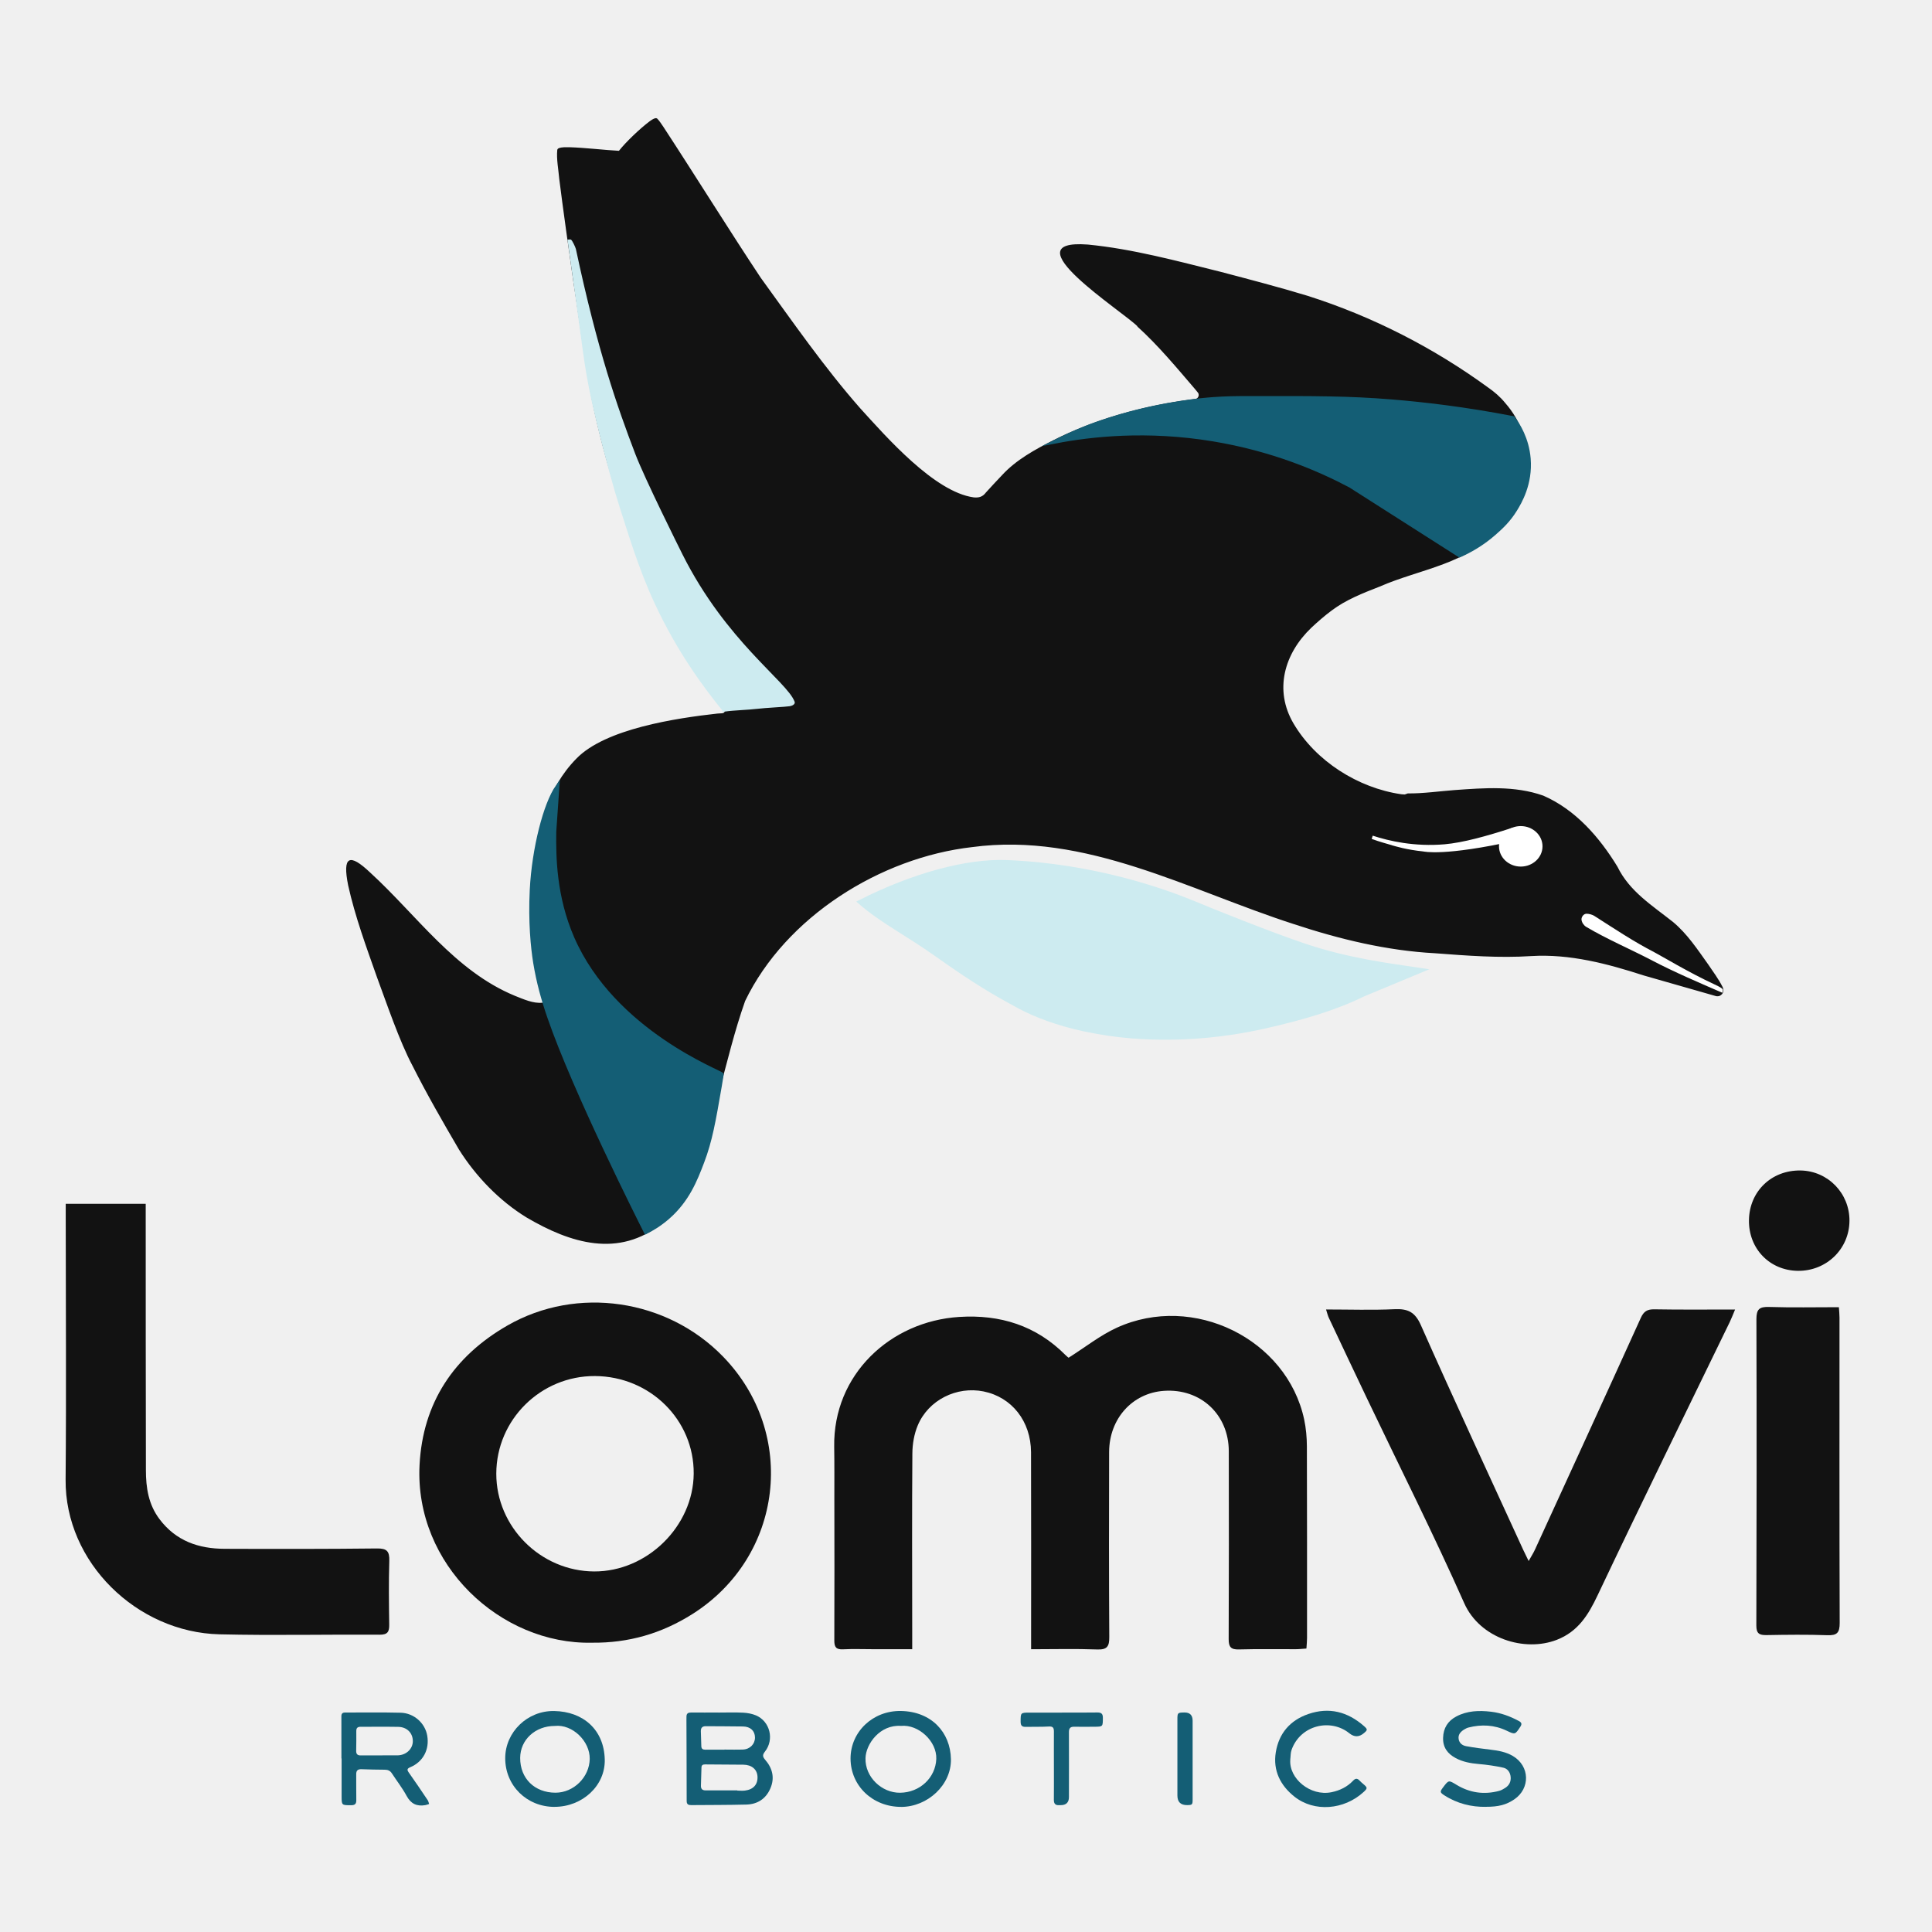
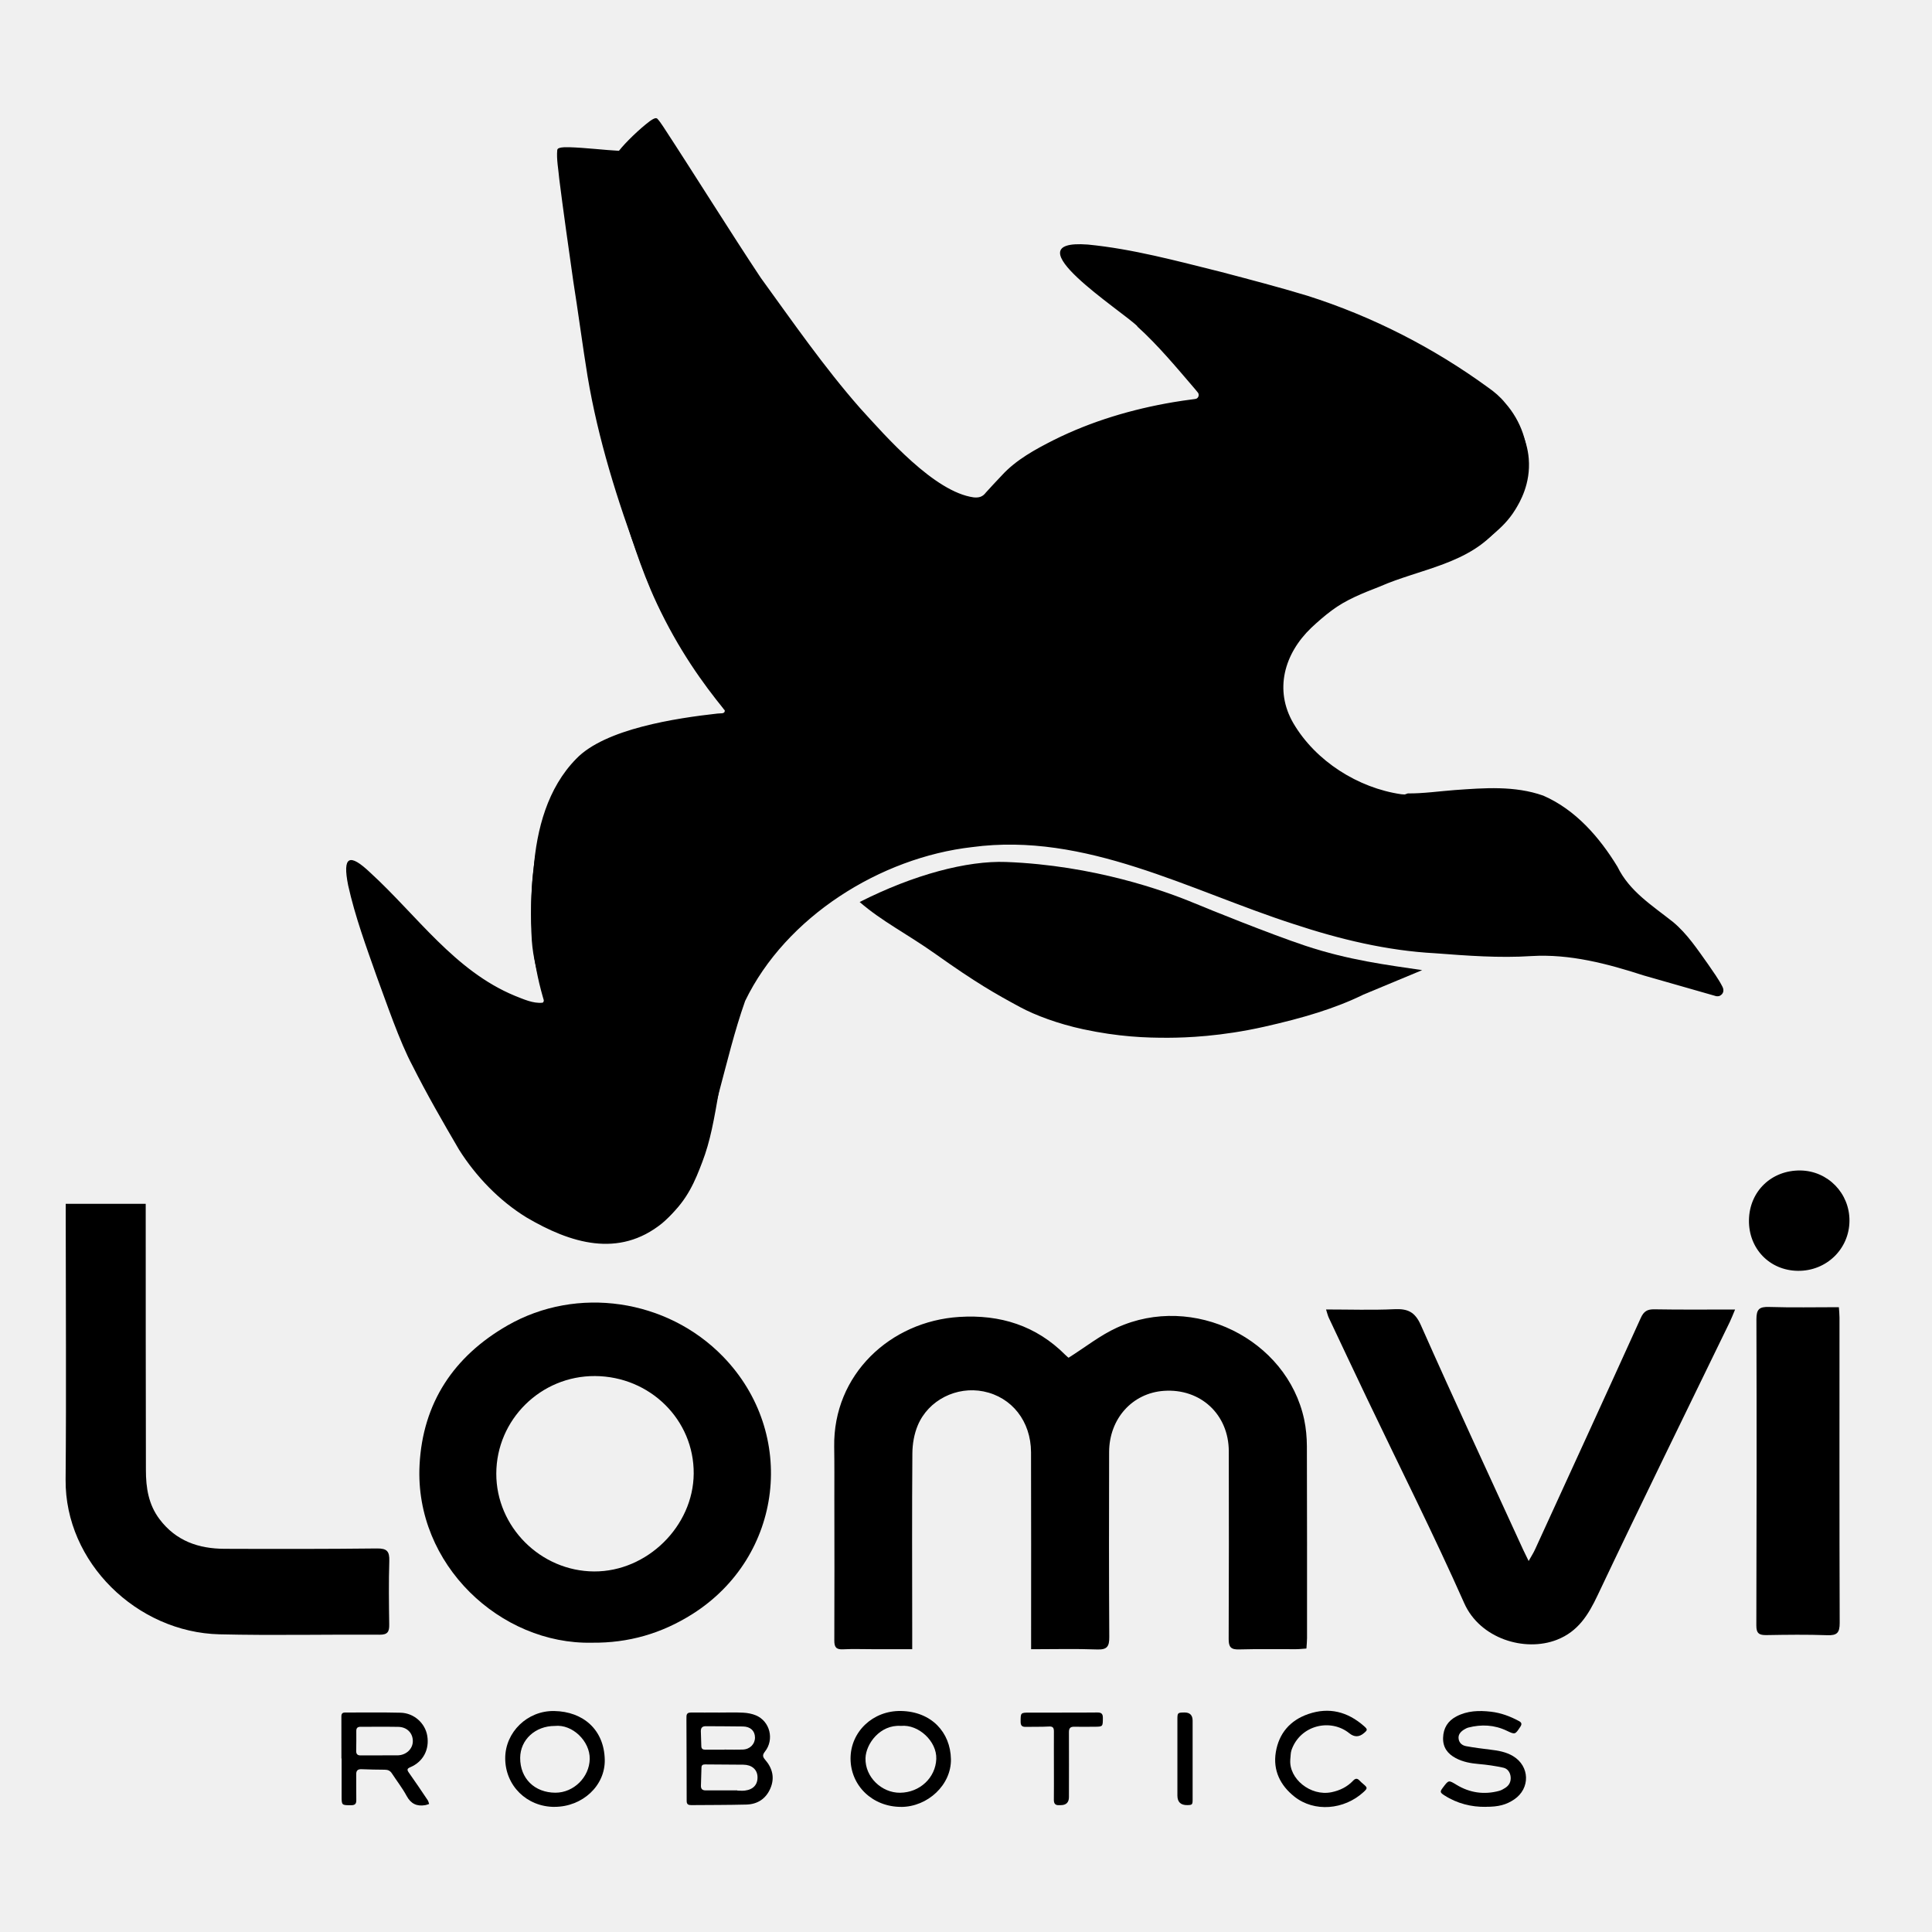
<svg xmlns="http://www.w3.org/2000/svg" viewBox="-10 390 500 500">
  <defs>
-     <style>
-       .cls-1 {
-         stroke: #145e75;
-       }
- 
-       .cls-1, .cls-2 {
-         stroke-miterlimit: 10;
-       }
- 
-       .cls-1, .cls-3 {
-         fill: #145e75;
-       }
- 
-       .cls-4 {
-         fill: #fff;
-       }
- 
-       .cls-5 {
-         fill: #121212;
-       }
- 
-       .cls-2 {
-         fill: #cdebf0;
-         stroke: #cdebf0;
-       }
-     </style>
+     
  </defs>
  <g id="black_x5F_logo">
    <g id="body_x5F_final">
      <g>
        <path class="cls-5" d="M284.69,474.07c3.87,3.27,12.17,12.81,15.76,17.18.77.93.2,2.35-.99,2.5-11.7,1.42-20.94,4.2-27.31,6.56,0,0-13.04,4.82-20.17,10.81-1.24,1.04-4.66,4.76-6.83,7.15-.5.55-1.17.88-1.9.93-.41.03-.9.04-1.41,0-13.79-1.34-38.8-34.54-38.8-34.54-4.59-6.09-10.23-13.72-16.57-22.64-.01-.02-.02-.03-.03-.05l-13.26-20.4s-12.79-20.56-13.35-20.53c-1.51.06-9.07,7.71-9.27,8.31-.19.56-14.23-1.52-15.78-.54-.51.32.7,9.43.7,9.43.8,5.34,1.09,9.94,5.66,39.65.41,2.68,2.35,21.93,11.43,47.43,4.49,12.61,6.98,20.11,12.27,28.56,3.44,5.5,9.57,14.89,12.99,19.45.5.67.05,1.63-.78,1.67-6.36.33-17.27,2.49-20.3,3.38-6.47,1.89-12.05,3.46-16.37,7.41-2.08,1.9-3.48,3.85-4.26,4.96-.87,1.23-4.14,6.01-5.83,13.2-.59,2.51-1.23,5.33-1.71,10.65-.26,2.96-.62,5.31-.62,7.01-.01,5.72-.59,12.28,1.55,20.07,1.28,4.68,2.27,6.74,1.43,7.94-1.21,1.71-15.11-3.03-26.67-14.58-7.93-7.91-21.09-22.72-23.42-22.1-3.8,1,6.25,27.5,11.93,42.87,3.37,9.13,11.3,22.77,16.39,31.45,0,0,0,.01,0,.02,0,.01.02.02.02.03,3.21,5.09,10.69,15.3,24.13,20.9,5.25,2.19,10.5,4.09,16.72,3.03,15.86-2.69,20.69-17.96,23.29-29.42.28-1.23,5.88-23.68,8.7-31.86,3.97-11.52,28.9-43.4,72.94-41.88,16.44.57,33.49,6.78,43.34,10.37,7.53,2.74,13.68,5.53,28.82,10.29,13.89,4.37,25.51,6.34,38.44,7.09,7.91.46,11.92.3,17.5.05,8.16-.36,11.16-.05,12.58.14,10.33,1.41,19.7,4.77,20,4.86.03,0,18.84,5.46,18.84,5.46.85.18-7.43-11.62-9.57-13.91-5.51-5.92-8.94-6.05-14.82-13.37-2.67-3.33-1.42-2.89-5.41-8.45-7.39-10.3-14.87-13.59-16.8-14.06-7.6-1.87-8.27-1.74-17.59-1.36-5.01.14-9.98.95-14.99.99-13.06.11-33.16-12.81-33.67-27.94-.3-8.69,6.29-15.12,8.07-16.75,7.12-6.53,10.41-7.45,20.09-11.27,7.39-2.92,18.07-5.23,24.05-10.21,1.5-1.25,3.83-3.93,3.83-3.93,1.23-1.14,6.81-6.59,7.27-15.4.58-11.12-7.47-18.04-8.36-18.78-9.75-7.29-24.43-16.64-44.07-23.5-4.91-1.72-8.57-2.72-15.9-4.72-40.96-11.17-50.73-11.1-51.63-8.72-1.4,3.69,11.41,12.09,19.72,19.1Z" />
        <path class="cls-5" d="M285.02,473.68c5.51,4.98,10.3,10.79,15.12,16.41,0,0,.65.78.65.78.93,1.01.5,2.85-.87,3.26-.7.2-1.42.19-2.09.31-14.58,2.03-29.05,6.38-41.61,14.19-3.48,2.06-6.22,4.99-8.92,7.97-.92.89-1.88,2.42-3.11,2.86-9.91,2.06-26-16.31-32.27-23.26-9.31-10.61-17.47-22.4-25.74-33.81-7.84-11.81-17.45-27.26-25.2-39.11-.45-.65-.88-1.31-1.37-1.87-.02-.03,0,.03.19.06.05,0-.14.04-.25.11-.26.13-.53.31-.79.5-2.63,2-5.05,4.4-7.3,6.83-.31.36-.34.39-.62.78-.29.22-.63.17-.85.19-4.25-.15-8.4-.81-12.62-.9-.8,0-1.6-.04-2.32.17-.01,0-.02,0-.02.01.01-.01-.06.04.04-.03.1-.11.06-.1.07-.09-.08,2.7.44,6.39.78,9.12,1.41,11.29,3.51,25.45,5.21,36.78,1.61,12.26,3.88,24.44,7.37,36.32,3.59,11.79,7.5,23.61,12.55,34.86,3.58,7.41,8.42,14.16,12.93,21.03,1.3,1.91,2.62,3.83,4,5.68,1.12,1.29.11,2.71-1.43,2.59-8.95.8-17.87,2.43-26.37,5.38-8.24,2.48-13.79,8.51-17.17,16.25-2.49,5.62-3.54,11.8-4.08,17.91-.85,8.16-1.23,16.48.44,24.54.44,2,1.05,3.96,1.63,5.94.27,1.38,1.18,3.11.16,4.47-.61.56-1.52.39-2.19.34-6.18-1.21-11.67-4.55-16.79-8.06-10.09-7.28-17.56-17.49-26.76-25.76-1.14-1.01-2.27-2.05-3.57-2.82-.41-.23-.9-.44-1.03-.26-.23.15-.36.65-.4,1.11-.09,1.49.2,3.01.49,4.49.85,4.01,2.09,7.95,3.36,11.87,2.2,6.87,5.82,16.45,8.32,23.31,4.29,11.61,10.79,22.22,16.95,32.92,4.24,6.71,10.26,13.06,17.23,17.3,6.92,3.93,14.99,7.74,23.12,6.46,8.26-1.17,14.83-7.18,18.26-14.59,3.64-7.37,4.82-15.67,7.05-23.62,2.15-8.01,4.04-16.06,6.82-23.89,3.39-7.67,8.95-14.1,14.99-19.8,18.32-17.17,44.7-24.58,69.36-20.29,16.44,2.59,31.89,8.96,47.43,14.61,15.46,5.58,31.43,9.77,47.84,11.18,11.4,1.29,22.74-1.19,34.18,0,6.89.99,13.64,2.72,20.2,4.96.06.02.2.06.32.1l.74.22,5.94,1.75s11.89,3.49,11.89,3.49l-.11-.03c-.37-.04-.82-.13-1.45.55-.32.4-.28.88-.29.89.02.26.03.24.05.3,0,.03,0,0-.02-.03-2.76-4.68-6.02-9.35-9.52-13.49-3.91-4.24-9.43-6.95-13.12-11.54-1.54-1.76-3.09-3.82-4.08-5.99-4.22-7.15-10.04-14.09-17.74-17.59-2.64-.89-5.52-1.49-8.21-1.83-6.52-.42-14.18.24-20.76.75-1.78.1-3.54.23-5.33.12-.3-.05-.59-.31-.88-.38-2.65-.25-5.28-.84-7.78-1.72-18.53-6.56-34.36-26.18-16.95-43.13,3.41-3.24,7.16-6.21,11.47-8.14,2.13-1,4.31-1.84,6.48-2.69,6.42-2.7,13.31-4.42,19.69-7.13,4.33-1.73,8.04-4.4,10.98-8.04,8.87-8.2,9.59-21.88,1.53-30.95-1.23-1.49-2.64-2.72-4.24-3.82-14.1-10.27-29.86-18.3-46.49-23.57-14.9-4.35-29.96-8.37-45.17-11.48-3.81-.73-7.64-1.41-11.47-1.71-1.78-.11-3.89-.26-5.51.39-4.28,2.47,16.76,16.58,19.06,19.03h0ZM284.37,474.45c-3.93-3.96-33.33-22.7-12.84-21.16,11.67,1.14,23,4.24,34.34,7.05,7.53,1.99,15.05,3.94,22.52,6.21,16.74,5.32,32.56,13.4,46.74,23.74,1.6,1.11,3.15,2.43,4.39,3.97,8.39,9.49,7.61,23.65-1.52,32.14-7.56,9.59-20.5,10.8-31.02,15.44-4.31,1.68-8.64,3.37-12.35,6.16-1.84,1.37-3.6,2.9-5.27,4.47-6.99,6.69-9.68,16.09-4.61,24.75,5.75,9.77,16.72,16.71,27.89,18.33.28.03.57.06.85.06.29-.03.58-.22.86-.28,3.58.08,8.57-.6,12.09-.86,7.7-.55,15.55-1.18,22.96,1.44,8.33,3.62,14.55,10.77,19.2,18.4,3.11,6.39,8.96,10,14.38,14.3,3.71,3.09,6.35,7.14,9.12,11.01,1.27,1.88,2.63,3.7,3.67,5.74.04.09.09.21.15.37.03.13.07.18.09.51,0,.05.03.57-.31.99-.66.71-1.14.62-1.55.58-4.85-1.4-14.12-4.02-18.75-5.36-9.4-3.04-19.12-5.62-29.09-5.02-8.28.54-16.65-.1-24.91-.73-12.48-.66-24.76-3.64-36.58-7.55-27.07-8.72-53.89-23.87-83.24-19.92-23.74,2.7-48.22,18.04-58.74,39.82-2.74,7.74-4.67,15.83-6.8,23.77-3.24,11.78-4.75,25.37-14.67,33.75-11.24,9.09-23.76,5.18-35.1-1.49-7.09-4.34-13.16-10.7-17.49-17.58-4.17-7.13-8.31-14.3-12.03-21.7-3.37-6.31-6.71-16.22-9.23-23.01-2.75-7.8-5.62-15.57-7.42-23.67-1.5-7.51.26-8.49,5.78-3.23,12.05,11.04,21.79,25.37,37.34,31.81,2.25.88,4.76,2.06,7.16,1.8.26-.02.41-.51.43-.93.01-.92-.32-1.93-.59-2.9-1.23-3.94-2.28-8.02-2.58-12.16-.4-6.21-.26-12.46.46-18.61.79-10.29,3.6-20.98,11.03-28.53,7.46-7.78,25.92-10.52,36.52-11.7,0,0,.78-.05.78-.05.62,0,1.22-.09,1.13-.8-1.33-2.08-2.97-4.12-4.32-6.22-4.54-6.91-9.38-13.66-13-21.13-1.79-3.74-3.3-7.61-4.71-11.49-5.77-15.48-10.75-31.33-13.48-47.66-1.19-7.24-2.51-17.2-3.68-24.5-1.12-7.83-2.71-19.1-3.64-26.55-.19-2.33-.75-5.09-.51-7.47.03-.07.02-.14.17-.31.13-.11.1-.07.15-.1.03-.02.06-.04.09-.04.88-.33,1.82-.23,2.69-.25,4.11.12,9.2.74,12.86.93,1.7-2.16,5.23-5.59,8-7.68.36-.25.76-.53,1.2-.69.11-.04.19-.07.42-.08.22.04.29.12.29.12.62.62,1.06,1.38,1.56,2.08,7.75,11.83,17.37,27.28,25.21,39.08,8.26,11.39,16.43,23.18,25.7,33.73,6.79,7.47,19.27,21.74,29.43,23.13,1.36.13,2.32-.13,3.17-1.27,1.32-1.42,2.78-3.06,4.14-4.45,3.68-4.02,8.63-6.7,13.44-9.14,9.71-4.84,20.2-7.96,30.87-9.77,1.66-.29,3.35-.52,5.02-.74.31-.05.73-.08.9-.14.68-.2.94-1.17.41-1.7,0,0-.64-.78-.64-.78-4.76-5.55-9.59-11.38-15.01-16.28h0Z" />
      </g>
    </g>
    <g id="wing_x5F_color">
      <path class="cls-1" d="M263.1,504.28c9.25-1.78,23.64-3.39,40.83-.56,15.48,2.55,27.56,7.77,35.51,11.98,9.43,6.01,18.86,12.02,28.29,18.04,2.31-1.01,5.62-2.75,8.99-5.71,1.65-1.46,3.67-3.25,5.46-6.18,1.15-1.87,3.99-6.65,3.46-13.14-.42-5.14-2.75-8.8-4.02-10.51-12.59-2.44-23.33-3.66-31.49-4.33-11.09-.9-19.55-.89-36.48-.87-3.98,0-6.45.04-9.66.27-2.46.18-12.19.96-24.06,4.41-4.4,1.28-7.41,2.43-8.64,2.91-3.27,1.29-6.02,2.59-8.19,3.69Z" />
      <path class="cls-1" d="M127.6,620.33c-.41,8.22.25,14.88.89,18.81.82,4.99,2.04,9.43,3.67,14.15,6.63,19.19,23.48,52.62,24.98,55.58,1.45-.72,3.52-1.91,5.68-3.79,5.08-4.43,7.14-9.64,8.93-14.35,2.1-5.51,2.97-10.53,4.54-19.61.33-1.92.48-2.88.5-3.05.08-.49-27.98-10.81-38.64-35.27-4.66-10.69-4.78-21.01-4.69-27.58l.81-11.66c-3.15,4.47-6.13,16.03-6.67,26.77Z" />
    </g>
    <g id="backbelly">
      <path class="cls-2" d="M177.42,573.67c2.67-.37,6.19-.44,8.45-.72.01,0,.02,0,.02,0,2.18-.27,7.41-.51,8.37-.67.58-.1.98-.33.92-.5-1.89-5.04-17.68-15.54-28.97-38.02-1.06-2.11-9.81-19.68-12.28-26.14-4.66-12.21-9.76-26.73-15.38-53.07-.08-.36-.94-2.19-1.13-2.15.38,2.83,2.6,18.56,3.98,28.77.22,1.65.46,3.2.71,4.71.2,1.22,1.02,6.09,2.66,12.88,2.28,9.48,4.83,18.54,6.04,22.24,1.97,6.03,4.82,15.89,9.19,25.2,5.56,11.87,11.93,20.72,17.42,27.45Z" />
    </g>
    <g id="mouth">
      <path class="cls-4" d="M435.73,646.92c-5.67-2.45-12.59-5.42-18.07-8.3-5.41-2.84-11.76-5.55-17.14-8.74-.59-.35-1.11-1.06-1.22-1.8-.05-.32.05-.65.22-.93l.06-.09c.23-.35.6-.58,1.02-.59.7,0,1.57.28,2,.56,5.25,3.35,10.14,6.63,15.59,9.44,1.72.89,8.89,5.22,15.45,8.26.18.08,1.78.79,2.21,1.28.01.12.04.28.02.46-.02.18-.09.33-.13.44Z" />
    </g>
    <g id="belly">
      <path class="cls-2" d="M299.19,623.78c-7.76-3.25-26.17-9.84-48.81-10.7-10.08-.38-23.92,3.27-37.9,10.36,5.66,4.94,12.21,8.21,19.51,13.37,10.77,7.66,15.71,10.43,22.03,13.84,3.87,2.09,9.84,4.33,16.32,5.72,9.12,1.96,16.21,2.23,22.08,2.2,4.63-.02,13.67-.35,24.8-2.86,9.99-2.25,18.26-4.7,25.61-8.3l15.23-6.34c-8.82-1.31-18.99-2.55-30.35-6.35-8.88-2.96-24.72-9.35-28.52-10.95Z" />
    </g>
    <g id="eye">
      <g>
        <ellipse class="cls-4" cx="383.57" cy="609.03" rx="5.19" ry="4.8" />
        <path class="cls-4" d="M383.57,614.27c-3.1,0-5.63-2.35-5.63-5.24s2.52-5.24,5.63-5.24,5.63,2.35,5.63,5.24-2.52,5.24-5.63,5.24ZM383.57,604.68c-2.62,0-4.75,1.95-4.75,4.35s2.13,4.35,4.75,4.35,4.75-1.95,4.75-4.35-2.13-4.35-4.75-4.35Z" />
      </g>
      <path class="cls-4" d="M350.21,608.74c-3.76-1.07-4.32-1.32-5.22-1.63l.27-.84c4.21,1.39,10.85,2.9,18.61,2.23,4.7-.41,10.86-2.09,17.58-4.3l.9,3.33c-18.62,4.14-23.79,2.85-24.04,2.82-4.34-.45-7.14-1.33-8.11-1.6Z" />
    </g>
  </g>
  <g id="lomvi">
    <g id="Tx0kSR.tif">
      <g>
        <path class="cls-5" d="M256.85,816.81c0-1.46,0-2.53,0-3.59,0-15.79.03-31.58-.02-47.37-.03-8.04-4.97-14.27-12.29-15.75-6.96-1.4-14.26,2.21-17.02,8.78-.94,2.23-1.38,4.82-1.4,7.25-.12,15.12-.05,30.25-.04,45.38,0,1.64,0,3.29,0,5.3-3.58,0-6.88,0-10.17,0-2.58,0-5.16-.1-7.74.03-1.79.09-2.26-.58-2.25-2.29.06-12.22.02-24.43.01-36.65,0-4.49.03-8.98-.04-13.46-.3-18.72,14.53-32.5,32.37-33.62,10.58-.67,19.9,2.23,27.5,9.88.29.29.62.56.95.81.12.09.31.11-.24-.08,4.44-2.8,8.25-5.85,12.56-7.82,19.8-9.04,44.03,2.92,48.49,23.76.48,2.26.69,4.62.7,6.93.06,16.54.04,33.08.04,49.62,0,.82-.09,1.64-.16,2.72-.97.06-1.84.17-2.71.17-4.91.02-9.82-.08-14.73.06-2.08.06-2.69-.6-2.68-2.67.07-16.21.06-32.41.03-48.62-.02-9.54-7.32-16.29-16.8-15.63-8.15.57-14.14,7.19-14.17,15.82-.04,15.96-.06,31.91.04,47.87.02,2.45-.54,3.34-3.16,3.24-5.55-.21-11.12-.06-17.07-.06Z" />
        <path class="cls-5" d="M143.21,815.13c-23.61.53-45.94-20.17-44.63-45.97.82-16.11,8.87-28.15,22.74-36.12,18.02-10.35,41.33-6.86,55.8,8.04,19.35,19.93,15.57,51.76-7.9,66.62-8.02,5.08-16.61,7.53-26.01,7.43ZM118.44,771.38c-.02,13.77,11.47,25.25,25.33,25.31,13.71.05,25.66-11.7,25.76-25.32.1-13.91-11.29-25.16-25.54-25.25-14.03-.08-25.53,11.29-25.55,25.26Z" />
        <path class="cls-5" d="M333.18,728.89c6.09,0,11.9.2,17.68-.07,3.46-.16,5.34.68,6.87,4.15,8.62,19.44,17.59,38.73,26.45,58.07.38.82.79,1.63,1.43,2.95.7-1.26,1.26-2.1,1.67-3.02,9.14-19.95,18.29-39.89,27.35-59.88.77-1.71,1.68-2.28,3.54-2.24,6.8.12,13.61.05,20.87.05-.56,1.32-.92,2.29-1.37,3.22-11.43,23.56-22.99,47.06-34.2,70.72-2.42,5.12-5.07,9.4-10.56,11.54-8.33,3.24-19.9-.31-23.97-9.48-7.92-17.84-16.72-35.29-25.13-52.91-3.33-6.97-6.62-13.97-9.92-20.96-.27-.57-.4-1.2-.71-2.14Z" />
        <path class="cls-5" d="M7,701.55h20.71c0,1.06,0,1.95,0,2.84.01,22.02,0,44.04.05,66.07,0,4.54.65,8.9,3.54,12.72,4.25,5.63,10.11,7.63,16.82,7.65,13.15.05,26.3.06,39.45-.09,2.6-.03,3.25.76,3.18,3.23-.17,5.48-.1,10.97-.02,16.45.03,1.83-.37,2.66-2.48,2.64-13.81-.09-27.64.23-41.44-.1-21.37-.51-40.01-18.61-39.83-40.02.2-22.85.03-45.71.03-68.56,0-.9,0-1.79,0-2.84Z" />
        <path class="cls-5" d="M465.9,728.29c.07,1.07.16,1.88.16,2.69,0,26.35-.04,52.7.05,79.04,0,2.55-.69,3.26-3.21,3.17-5.24-.19-10.49-.12-15.73-.03-1.85.03-2.64-.39-2.63-2.47.08-26.43.1-52.86.02-79.29,0-2.53.72-3.24,3.24-3.16,5.96.19,11.94.06,18.1.06Z" />
        <path class="cls-5" d="M455.3,718.89c-7.33-.08-12.8-5.76-12.67-13.16.13-7.44,5.86-12.93,13.36-12.81,7.09.12,12.71,5.92,12.65,13.05-.06,7.28-5.97,13-13.34,12.92Z" />
      </g>
    </g>
  </g>
  <g id="robotics">
    <g id="ThKbMi.tif">
      <g>
        <path class="cls-3" d="M175.89,833.21c2.15,0,4.31-.08,6.46.03,1.11.06,2.27.27,3.29.7,3.64,1.54,4.8,6.24,2.33,9.37-.66.84-.64,1.32.05,2.11,1.89,2.17,2.53,4.68,1.36,7.4-1.16,2.7-3.33,4.13-6.25,4.2-4.74.12-9.49.1-14.23.14-.7,0-1.18-.15-1.19-1.03,0-7.01-.04-14.02-.06-21.03,0-.29.01-.58.01-.87,0-.82.48-1.04,1.21-1.03,2.34.02,4.67,0,7.01,0h0ZM180.82,853.34v.07c.66,0,1.32.07,1.97-.01,2.19-.27,3.35-1.59,3.25-3.62-.09-1.86-1.5-3.06-3.66-3.08-3.31-.03-6.62-.03-9.93-.07-.6,0-.9.21-.91.8-.05,1.56-.09,3.12-.14,4.68-.03.87.37,1.25,1.25,1.24,2.73-.02,5.46,0,8.18,0ZM177.47,842.81s0-.01,0-.02c1.6,0,3.21.05,4.81-.01,1.84-.08,3.13-1.44,3.11-3.14-.03-1.69-1.16-2.79-3.09-2.83-3.21-.06-6.41-.03-9.62-.07-.96-.01-1.32.45-1.3,1.33.04,1.27.1,2.54.12,3.81.01.71.37.94,1.04.94,1.64-.02,3.28,0,4.92,0Z" />
        <path class="cls-3" d="M78.36,845.08c0-3.63.01-7.27-.01-10.9,0-.73.31-.98.98-.98,4.78.01,9.56-.07,14.34.05,3.46.08,6.35,2.69,6.9,5.95.61,3.58-1.07,6.76-4.38,8.15-.88.37-.89.69-.37,1.42,1.67,2.34,3.26,4.73,4.87,7.12.19.28.25.65.37.98-.33.1-.66.24-1,.3-2.18.37-3.72-.34-4.82-2.38-1.1-2.04-2.55-3.89-3.82-5.84-.44-.68-1.02-.95-1.83-.95-2.01,0-4.01-.06-6.02-.13-.97-.04-1.4.34-1.38,1.33.03,2.22-.03,4.43.02,6.65.02,1-.35,1.34-1.34,1.34-2.45,0-2.46.04-2.46-2.4,0-3.23,0-6.47,0-9.7-.01,0-.03,0-.04,0ZM88.27,844.29h0c.77-.01,1.53-.01,2.3-.01.8,0,1.61.02,2.41,0,2.18-.07,3.86-1.69,3.86-3.67,0-2.11-1.51-3.66-3.78-3.7-3.24-.06-6.49,0-9.73-.02-.79,0-1.13.31-1.12,1.1.02,1.71,0,3.42-.03,5.12-.02.83.33,1.2,1.16,1.19,1.64-.02,3.28,0,4.93,0Z" />
        <path class="cls-3" d="M133.52,857.62c-7.2,0-12.78-5.51-12.77-12.61.01-6.72,5.73-12.34,12.7-12.2,7.45.14,12.87,4.8,13.06,12.54.17,6.78-5.78,12.26-13,12.26ZM133.61,836.67c-5.08-.01-8.97,3.57-8.99,8.28-.02,5.3,3.72,8.99,9.13,9,4.75,0,8.78-4.04,8.87-8.72.09-4.62-4.49-9.05-9.01-8.56Z" />
        <path class="cls-3" d="M223.22,857.62c-7.38.01-13.09-5.45-13.1-12.52,0-6.9,5.76-12.44,13.07-12.3,7.89.15,12.78,5.54,12.91,12.46.13,6.64-5.99,12.35-12.89,12.37ZM223.16,836.66c-5.42-.38-9.07,4.67-9.17,8.35-.14,4.91,4.22,9,8.94,8.95,5.14-.05,9.19-3.9,9.38-8.74.18-4.56-4.59-9.02-9.15-8.56Z" />
        <path class="cls-3" d="M374.47,857.61c-3.62.05-7.33-.82-10.69-2.99-1.1-.71-1.16-.92-.39-1.95.02-.03.05-.06.07-.09,1.47-1.95,1.44-1.91,3.49-.67,3.45,2.09,7.15,2.61,11.05,1.56.55-.15,1.07-.46,1.56-.77,1.01-.64,1.49-1.6,1.4-2.78-.09-1.2-.77-2.19-1.89-2.44-2.08-.46-4.22-.77-6.35-.95-2.1-.18-4.12-.54-5.99-1.54-2.1-1.12-3.33-2.76-3.26-5.24.07-2.53,1.23-4.38,3.44-5.54,2.83-1.49,5.86-1.58,8.96-1.22,2.58.3,4.95,1.19,7.22,2.41.71.38.83.78.38,1.47-1.36,2.06-1.35,2.08-3.55,1.03-3.2-1.52-6.52-1.68-9.91-.81-.41.11-.81.33-1.18.56-.87.57-1.52,1.3-1.33,2.43.18,1.08.99,1.66,1.95,1.83,2.08.38,4.17.65,6.27.9,2.04.24,4.05.59,5.84,1.66,4.37,2.6,4.52,8.38.31,11.22-2.07,1.39-4.01,1.92-7.4,1.91Z" />
        <path class="cls-3" d="M323.93,845.36c-.42,4.91,5.19,9.59,10.67,8.46,2.18-.45,4.07-1.38,5.59-2.99.58-.61,1.07-.66,1.65-.03.3.32.63.61.96.89,1.14.95,1.15,1.11.1,2.08-5.05,4.64-12.77,5.27-17.9,1.2-3.65-2.89-5.6-6.79-4.82-11.51.8-4.85,3.67-8.24,8.41-9.87,5.41-1.86,10.19-.58,14.4,3.11.99.87.95,1.03-.03,1.85q-1.84,1.56-3.74.03c-4.84-3.94-12.69-2.16-14.97,4.31-.27.77-.22,1.64-.33,2.46Z" />
        <path class="cls-3" d="M264.8,833.21c3.06,0,6.13.03,9.19-.02,1.02-.01,1.44.32,1.43,1.38-.01,2.29.03,2.3-2.24,2.31-1.71,0-3.43.04-5.14,0-1.03-.03-1.41.37-1.4,1.41.03,5.6,0,11.19,0,16.79q0,2.09-2.14,2.09c-.11,0-.22,0-.33,0-1.03.09-1.45-.37-1.43-1.4.03-2.8.01-5.6.01-8.39,0-3.09-.02-6.18,0-9.27,0-.95-.23-1.35-1.31-1.29-2,.12-4.01.04-6.01.09-.94.02-1.28-.34-1.29-1.28,0-2.4-.04-2.4,2.35-2.41,2.77,0,5.54,0,8.32,0h0Z" />
        <path class="cls-3" d="M298.65,845.23c0,3.49,0,6.98,0,10.46,0,1.36-.1,1.45-1.4,1.47q-2.53.03-2.54-2.47c0-6.54,0-13.08,0-19.62,0-1.82.04-1.85,1.8-1.88q2.14-.03,2.14,2.12c0,3.31,0,6.61,0,9.92,0,0,0,0,0,0Z" />
      </g>
    </g>
  </g>
</svg>
